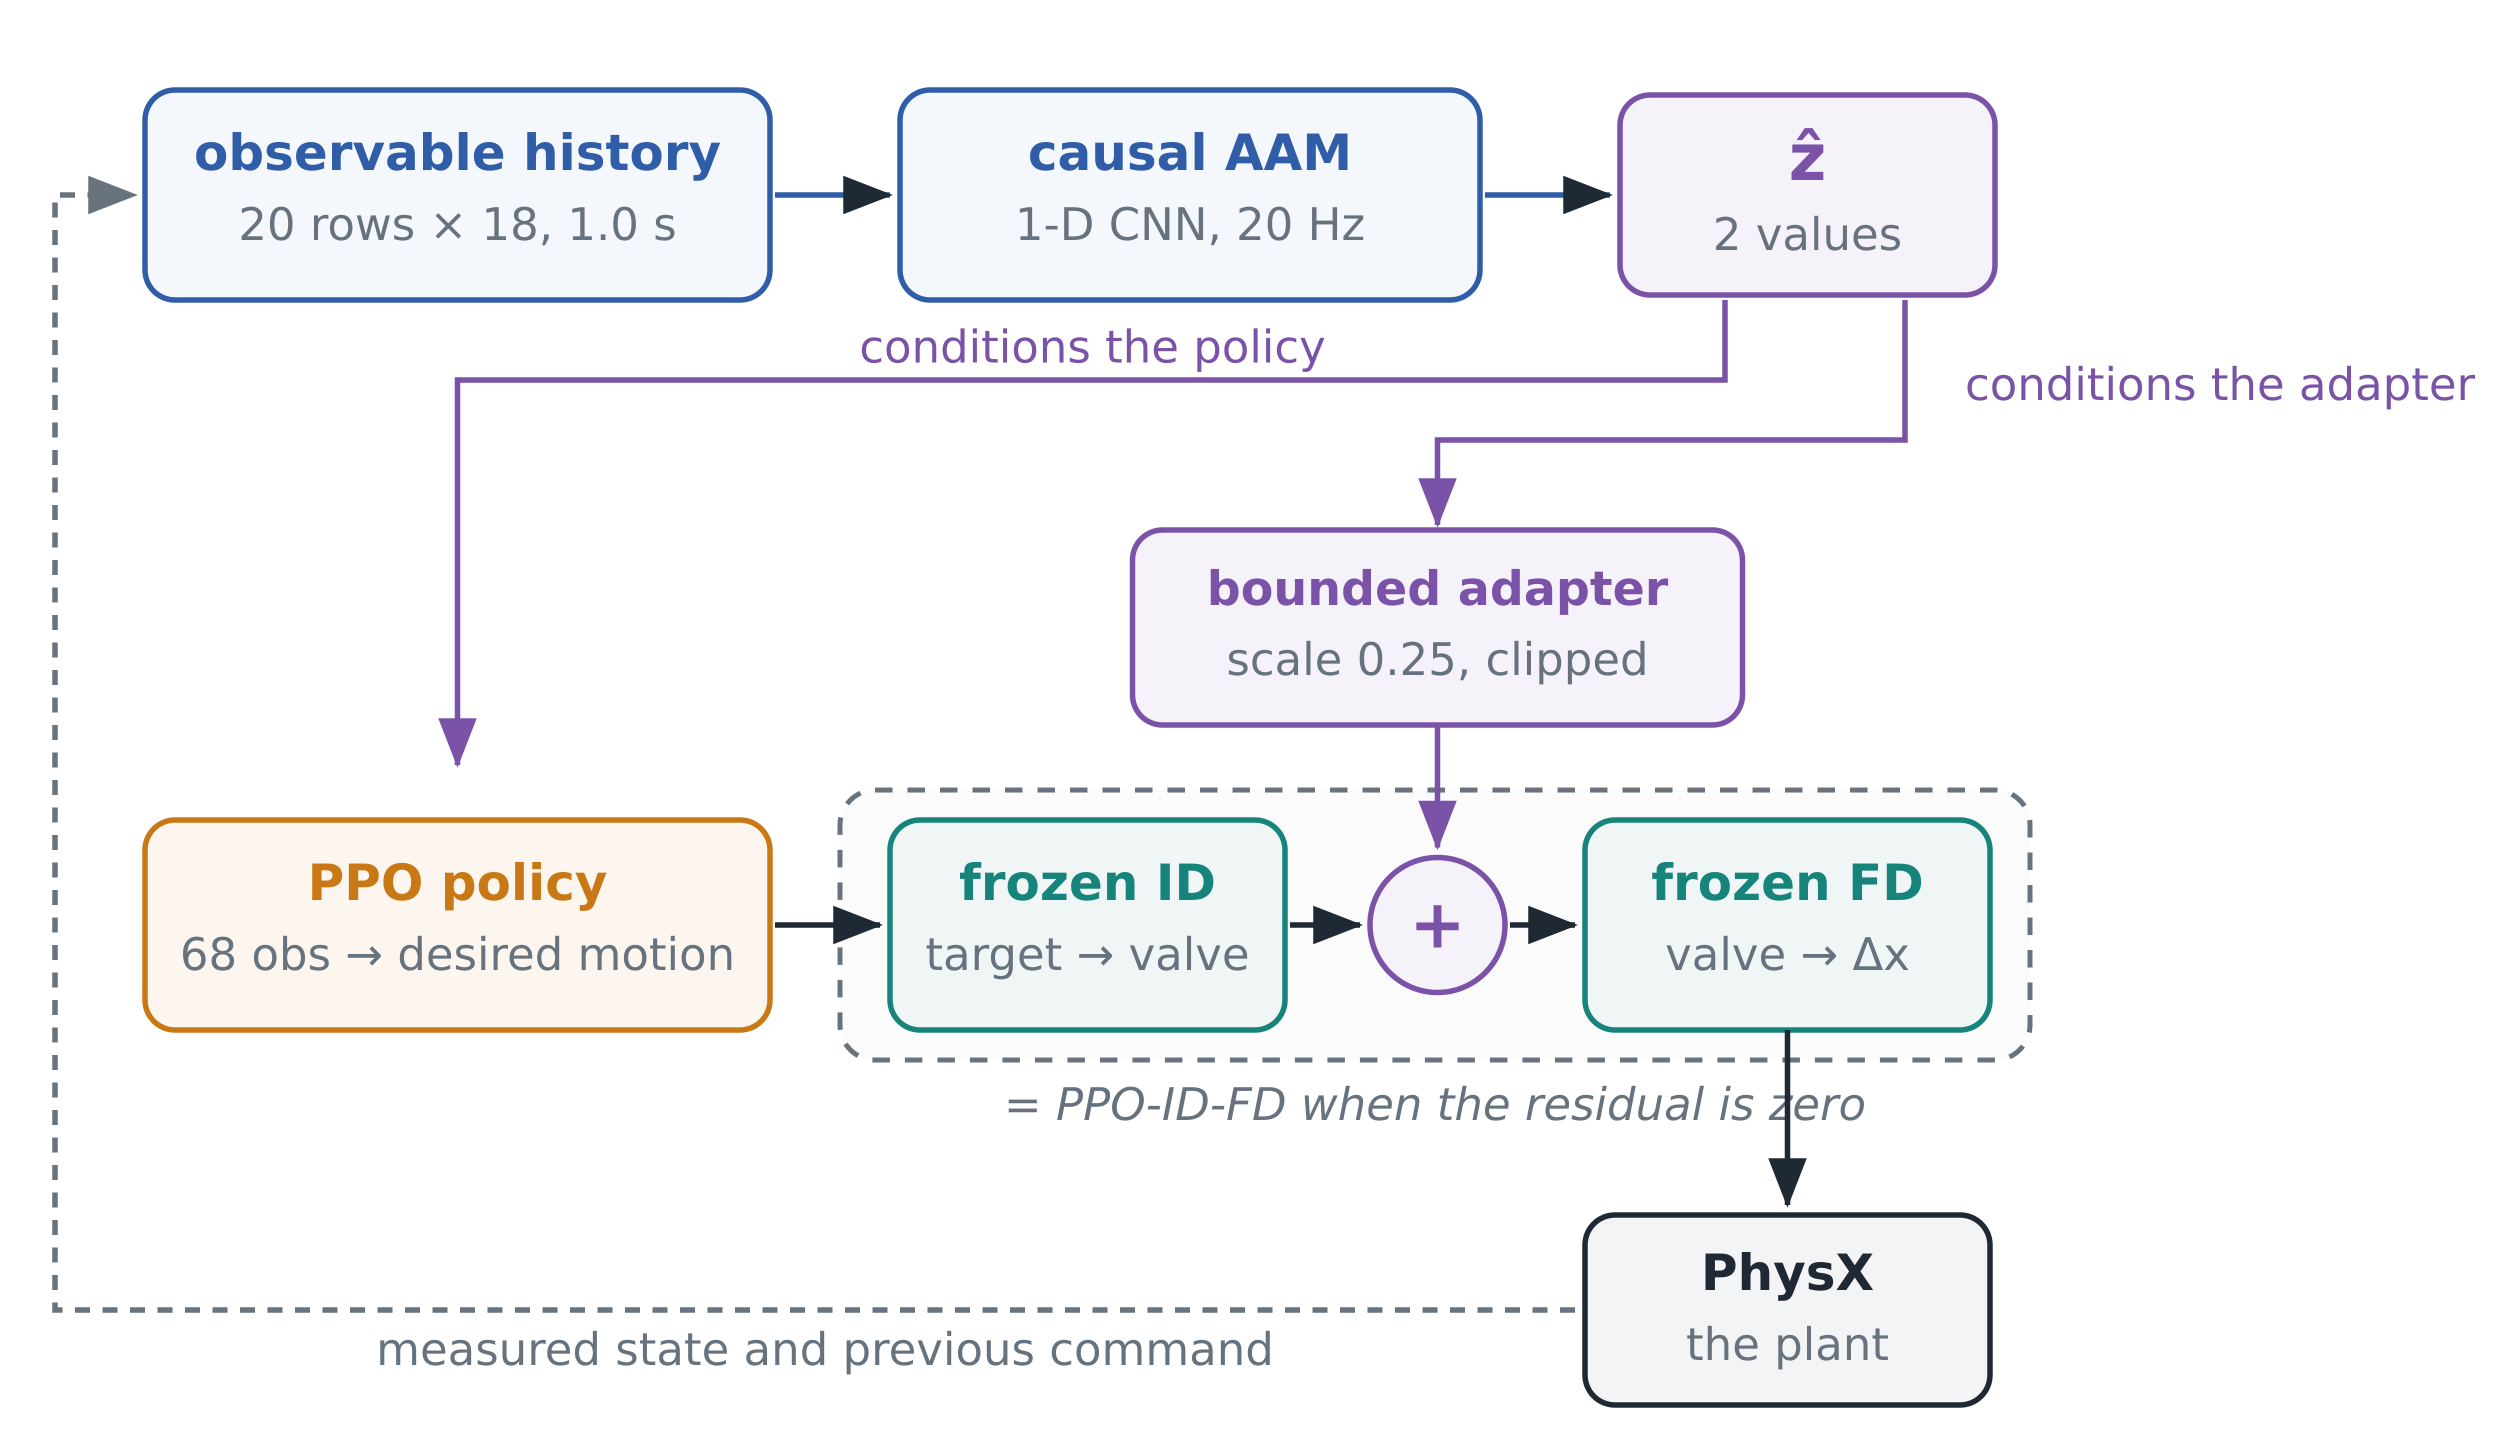
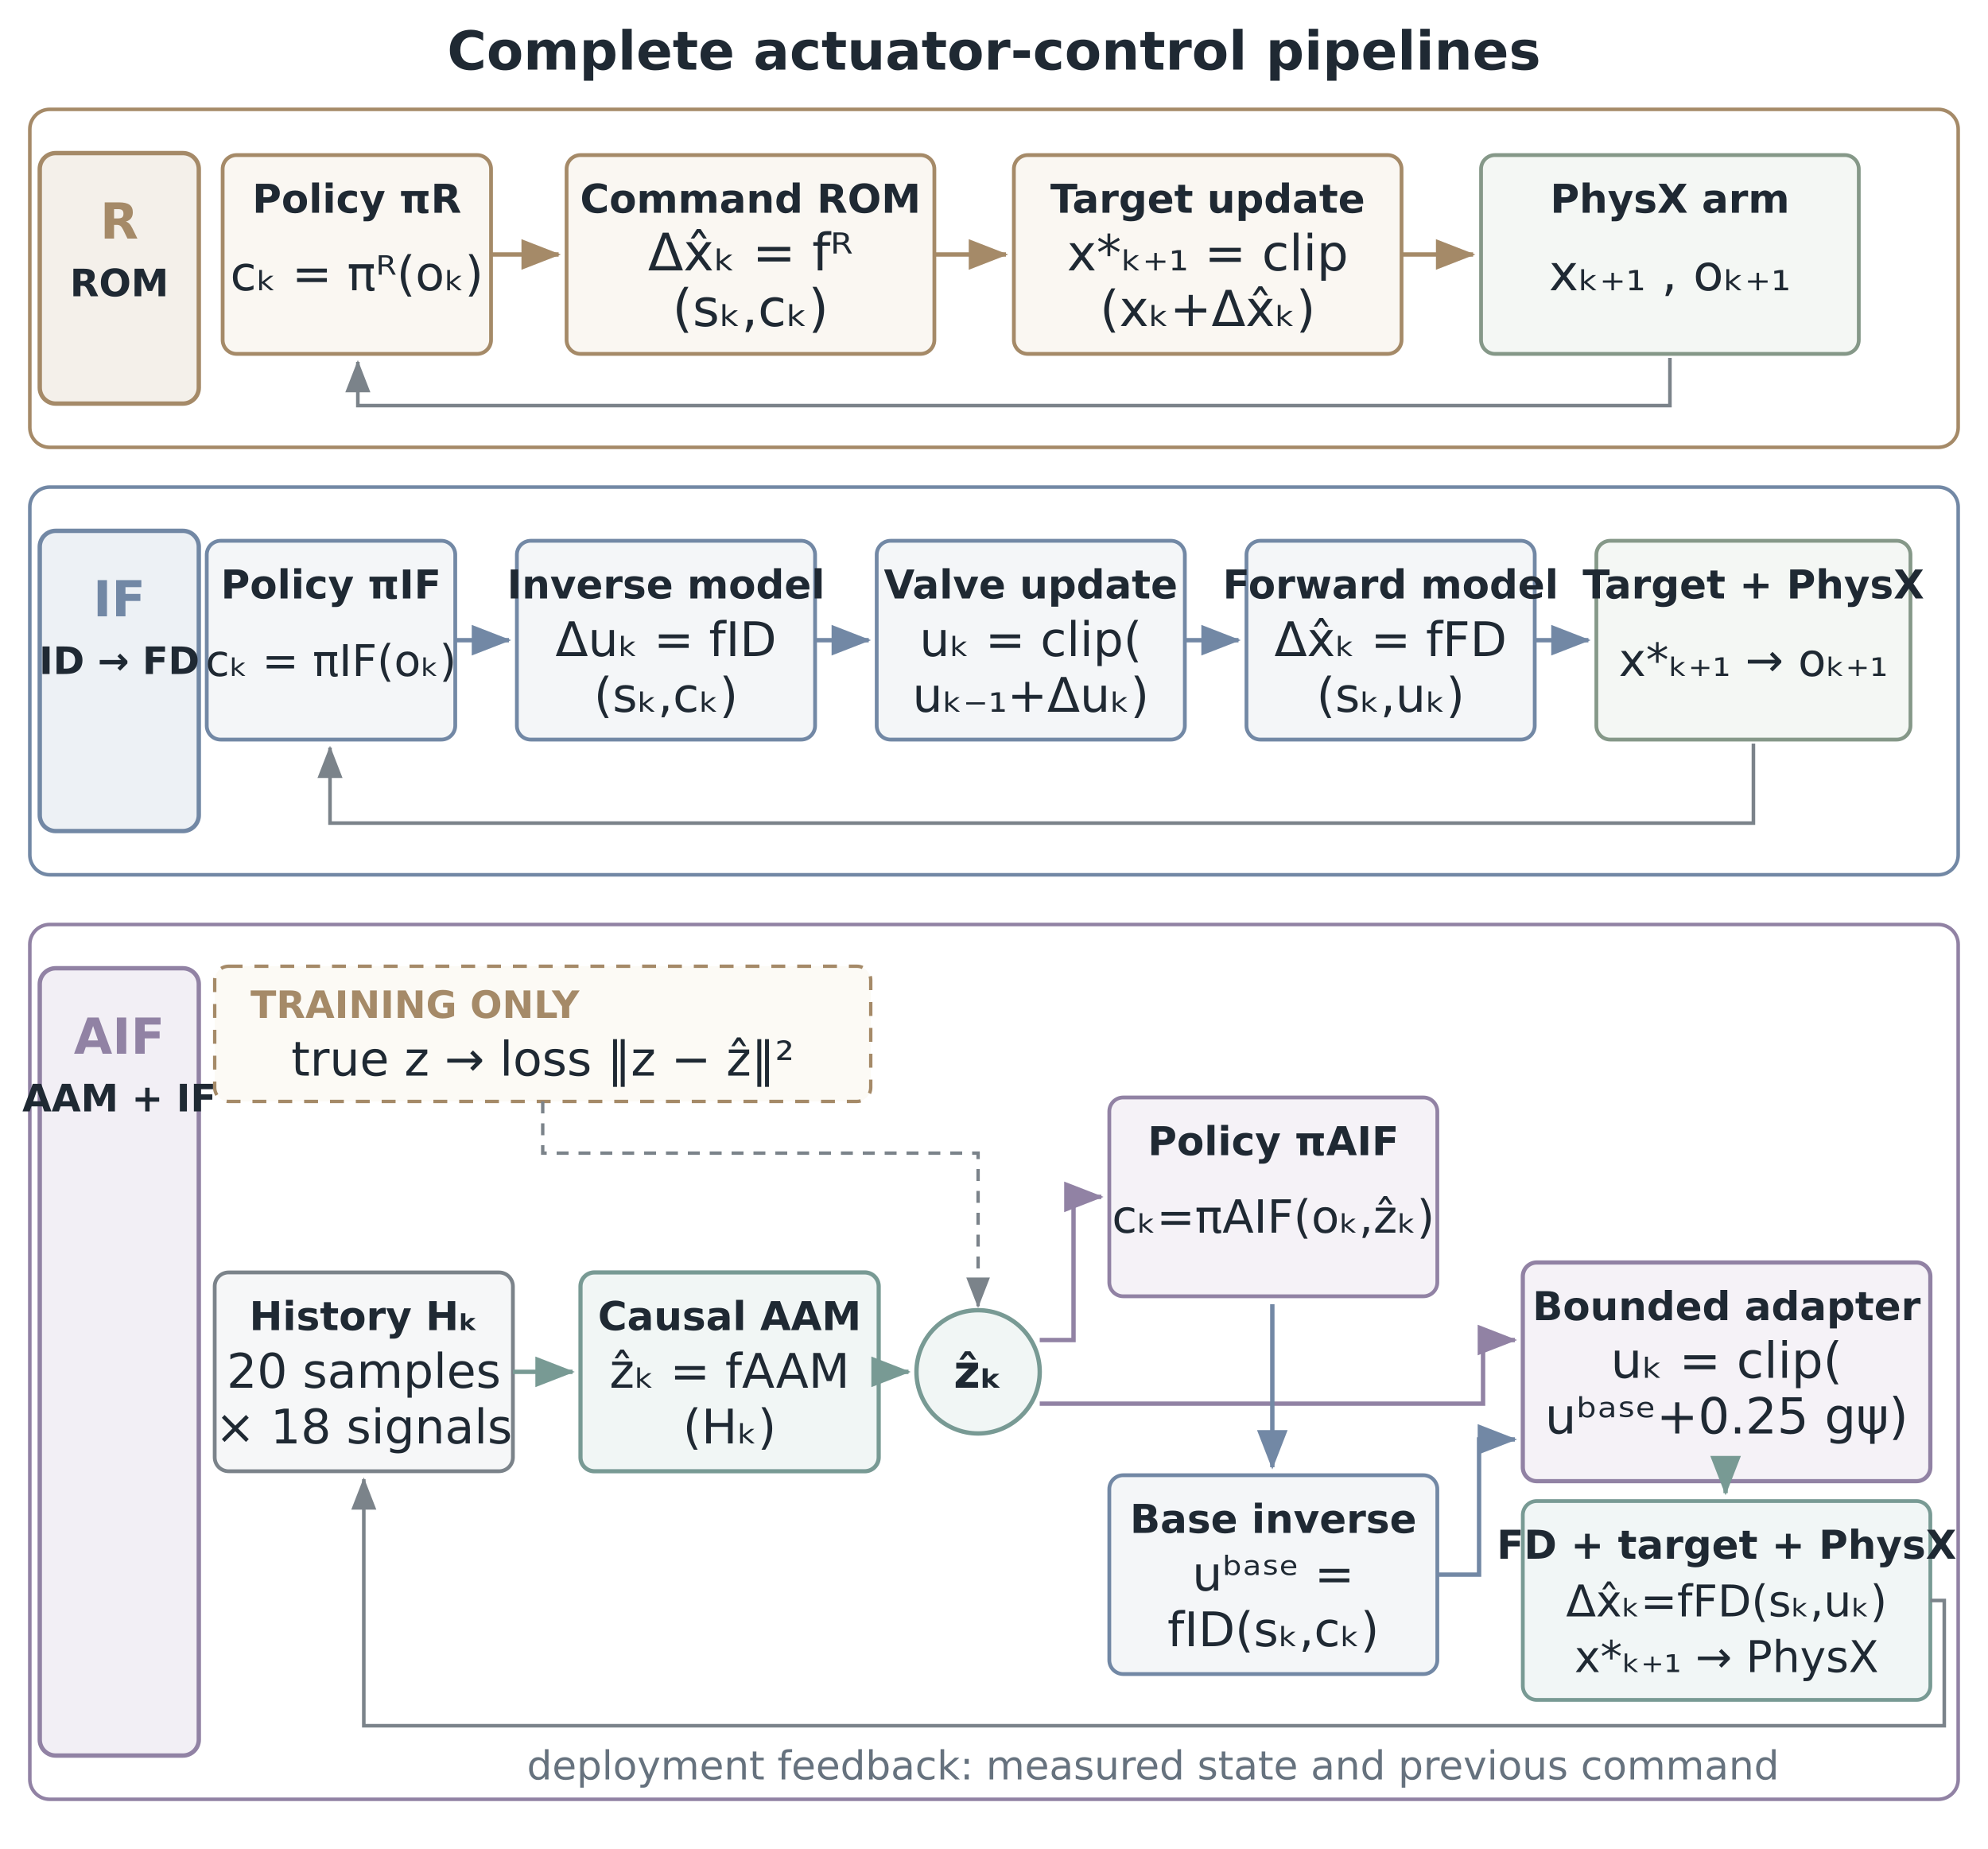
- <svg xmlns="http://www.w3.org/2000/svg" width="1000" height="580" viewBox="0 0 1000 580">
+ <svg xmlns="http://www.w3.org/2000/svg" width="1000" height="930" viewBox="0 0 1000 930">
  <defs>
    <marker id="arrowhead" markerWidth="9" markerHeight="7" refX="8.5" refY="3.5" orient="auto">
      <polygon points="0 0, 9 3.5, 0 7" fill="#1F2933" />
    </marker>
    <marker id="arrowpurple" markerWidth="9" markerHeight="7" refX="8.5" refY="3.5" orient="auto">
-       <polygon points="0 0, 9 3.5, 0 7" fill="#7A52A8" />
+       <polygon points="0 0, 9 3.5, 0 7" fill="#9182A4" />
    </marker>
    <marker id="arrowgray" markerWidth="9" markerHeight="7" refX="8.5" refY="3.5" orient="auto">
-       <polygon points="0 0, 9 3.5, 0 7" fill="#69737D" />
+       <polygon points="0 0, 9 3.5, 0 7" fill="#7B838A" />
    </marker>
    <marker id="arrowteal" markerWidth="9" markerHeight="7" refX="8.5" refY="3.5" orient="auto">
-       <polygon points="0 0, 9 3.5, 0 7" fill="#16847A" />
+       <polygon points="0 0, 9 3.5, 0 7" fill="#789A94" />
+     </marker>
+     <marker id="arroworange" markerWidth="9" markerHeight="7" refX="8.5" refY="3.5" orient="auto">
+       <polygon points="0 0, 9 3.5, 0 7" fill="#A58A68" />
+     </marker>
+     <marker id="arrowblue" markerWidth="9" markerHeight="7" refX="8.5" refY="3.5" orient="auto">
+       <polygon points="0 0, 9 3.5, 0 7" fill="#7288A5" />
    </marker>
  </defs>
-   <rect width="1000" height="580" fill="white" />
-   <rect x="58" y="36" width="250" height="84" rx="12" ry="12" fill="#F4F7FC" stroke="#2F5DA8" stroke-width="2.2" />
-   <text x="183" y="68" font-family="DejaVu Sans, Arial, sans-serif" font-size="20" fill="#2F5DA8" font-weight="bold" font-style="normal" text-anchor="middle">observable history</text>
-   <text x="183" y="96" font-family="DejaVu Sans, Arial, sans-serif" font-size="18" fill="#66727E" font-weight="normal" font-style="normal" text-anchor="middle">20 rows × 18, 1.0 s</text>
-   <rect x="360" y="36" width="232" height="84" rx="12" ry="12" fill="#F4F7FC" stroke="#2F5DA8" stroke-width="2.2" />
-   <text x="476" y="68" font-family="DejaVu Sans, Arial, sans-serif" font-size="20" fill="#2F5DA8" font-weight="bold" font-style="normal" text-anchor="middle">causal AAM</text>
-   <text x="476" y="96" font-family="DejaVu Sans, Arial, sans-serif" font-size="18" fill="#66727E" font-weight="normal" font-style="normal" text-anchor="middle">1-D CNN, 20 Hz</text>
-   <line x1="310" y1="78" x2="356" y2="78" stroke="#2F5DA8" stroke-width="2.2" marker-end="url(#arrowhead)" />
-   <rect x="648" y="38" width="150" height="80" rx="12" ry="12" fill="#F6F2FA" stroke="#7A52A8" stroke-width="2.2" />
-   <text x="723" y="72" font-family="DejaVu Sans, Arial, sans-serif" font-size="26" fill="#7A52A8" font-weight="bold" font-style="normal" text-anchor="middle">ẑ</text>
-   <text x="723" y="100" font-family="DejaVu Sans, Arial, sans-serif" font-size="18" fill="#66727E" font-weight="normal" font-style="normal" text-anchor="middle">2 values</text>
-   <line x1="594" y1="78" x2="644" y2="78" stroke="#2F5DA8" stroke-width="2.2" marker-end="url(#arrowhead)" />
-   <path d="M 690 120 L 690 152 L 183 152 L 183 306" fill="none" stroke="#7A52A8" stroke-width="2.2" marker-end="url(#arrowpurple)" />
-   <text x="437" y="145" font-family="DejaVu Sans, Arial, sans-serif" font-size="18" fill="#7A52A8" font-weight="normal" font-style="normal" text-anchor="middle">conditions the policy</text>
-   <path d="M 762 120 L 762 176 L 575 176 L 575 210" fill="none" stroke="#7A52A8" stroke-width="2.2" marker-end="url(#arrowpurple)" />
-   <text x="786" y="160" font-family="DejaVu Sans, Arial, sans-serif" font-size="18" fill="#7A52A8" font-weight="normal" font-style="normal" text-anchor="start">conditions the adapter</text>
-   <rect x="453" y="212" width="244" height="78" rx="12" ry="12" fill="#F6F2FA" stroke="#7A52A8" stroke-width="2.2" />
-   <text x="575" y="242" font-family="DejaVu Sans, Arial, sans-serif" font-size="19" fill="#7A52A8" font-weight="bold" font-style="normal" text-anchor="middle">bounded adapter</text>
-   <text x="575" y="270" font-family="DejaVu Sans, Arial, sans-serif" font-size="18" fill="#66727E" font-weight="normal" font-style="normal" text-anchor="middle">scale 0.25, clipped</text>
-   <rect x="336" y="316" width="476" height="108" rx="14" ry="14" fill="#FBFBFC" stroke="#69737D" stroke-width="2.0" stroke-dasharray="7 6" />
-   <rect x="356" y="328" width="158" height="84" rx="12" ry="12" fill="#EFF6F5" stroke="#16847A" stroke-width="2.2" />
-   <text x="435" y="360" font-family="DejaVu Sans, Arial, sans-serif" font-size="20" fill="#16847A" font-weight="bold" font-style="normal" text-anchor="middle">frozen ID</text>
-   <text x="435" y="388" font-family="DejaVu Sans, Arial, sans-serif" font-size="18" fill="#66727E" font-weight="normal" font-style="normal" text-anchor="middle">target → valve</text>
-   <circle cx="575" cy="370" r="27" fill="#F6F2FA" stroke="#7A52A8" stroke-width="2.2" />
-   <text x="575" y="379" font-family="DejaVu Sans, Arial, sans-serif" font-size="27" fill="#7A52A8" font-weight="bold" font-style="normal" text-anchor="middle">+</text>
-   <line x1="516" y1="370" x2="544" y2="370" stroke="#1F2933" stroke-width="2.2" marker-end="url(#arrowhead)" />
-   <path d="M 575 290 L 575 339" fill="none" stroke="#7A52A8" stroke-width="2.2" marker-end="url(#arrowpurple)" />
-   <rect x="634" y="328" width="162" height="84" rx="12" ry="12" fill="#EFF6F5" stroke="#16847A" stroke-width="2.2" />
-   <text x="715" y="360" font-family="DejaVu Sans, Arial, sans-serif" font-size="20" fill="#16847A" font-weight="bold" font-style="normal" text-anchor="middle">frozen FD</text>
-   <text x="715" y="388" font-family="DejaVu Sans, Arial, sans-serif" font-size="18" fill="#66727E" font-weight="normal" font-style="normal" text-anchor="middle">valve → Δx</text>
-   <line x1="604" y1="370" x2="630" y2="370" stroke="#1F2933" stroke-width="2.2" marker-end="url(#arrowhead)" />
-   <text x="574" y="448" font-family="DejaVu Sans, Arial, sans-serif" font-size="18" fill="#66727E" font-weight="normal" font-style="italic" text-anchor="middle">= PPO-ID-FD when the residual is zero</text>
-   <rect x="58" y="328" width="250" height="84" rx="12" ry="12" fill="#FDF6EE" stroke="#C97816" stroke-width="2.2" />
-   <text x="183" y="360" font-family="DejaVu Sans, Arial, sans-serif" font-size="20" fill="#C97816" font-weight="bold" font-style="normal" text-anchor="middle">PPO policy</text>
-   <text x="183" y="388" font-family="DejaVu Sans, Arial, sans-serif" font-size="18" fill="#66727E" font-weight="normal" font-style="normal" text-anchor="middle">68 obs → desired motion</text>
-   <line x1="310" y1="370" x2="352" y2="370" stroke="#1F2933" stroke-width="2.2" marker-end="url(#arrowhead)" />
-   <rect x="634" y="486" width="162" height="76" rx="12" ry="12" fill="#F3F4F5" stroke="#1F2933" stroke-width="2.2" />
-   <text x="715" y="516" font-family="DejaVu Sans, Arial, sans-serif" font-size="20" fill="#1F2933" font-weight="bold" font-style="normal" text-anchor="middle">PhysX</text>
-   <text x="715" y="544" font-family="DejaVu Sans, Arial, sans-serif" font-size="18" fill="#66727E" font-weight="normal" font-style="normal" text-anchor="middle">the plant</text>
-   <path d="M 715 412 L 715 482" fill="none" stroke="#1F2933" stroke-width="2.2" marker-end="url(#arrowhead)" />
-   <path d="M 630 524 L 22 524 L 22 78 L 54 78" fill="none" stroke="#69737D" stroke-width="2.2" stroke-dasharray="6 5" marker-end="url(#arrowgray)" />
-   <text x="330" y="546" font-family="DejaVu Sans, Arial, sans-serif" font-size="18" fill="#66727E" font-weight="normal" font-style="normal" text-anchor="middle">measured state and previous command</text>
+   <rect width="1000" height="930" fill="white" />
+   <text x="500" y="35" font-family="DejaVu Sans, Arial, sans-serif" font-size="27" fill="#1F2933" font-weight="bold" font-style="normal" text-anchor="middle">Complete actuator-control pipelines</text>
+   <rect x="15" y="55" width="970" height="170" rx="10" ry="10" fill="#FFFFFF" stroke="#A58A68" stroke-width="1.8" />
+   <rect x="20" y="77" width="80" height="126" rx="8" ry="8" fill="#F4F0EA" stroke="#A58A68" stroke-width="2.2" />
+   <text x="60" y="120" font-family="DejaVu Sans, Arial, sans-serif" font-size="25" fill="#A58A68" font-weight="bold" font-style="normal" text-anchor="middle">R</text>
+   <text x="60" y="149" font-family="DejaVu Sans, Arial, sans-serif" font-size="19" fill="#1F2933" font-weight="bold" font-style="normal" text-anchor="middle">ROM</text>
+   <rect x="112" y="78" width="135" height="100" rx="7" ry="7" fill="#FAF7F2" stroke="#A58A68" stroke-width="1.9" />
+   <text x="179.5" y="107" font-family="DejaVu Sans, Arial, sans-serif" font-size="20" fill="#1F2933" font-weight="bold" font-style="normal" text-anchor="middle">Policy  πR</text>
+   <text x="179.5" y="146" font-family="DejaVu Sans, Arial, sans-serif" font-size="24" fill="#1F2933" font-weight="500" font-style="normal" text-anchor="middle">cₖ = πᴿ(oₖ)</text>
+   <rect x="285" y="78" width="185" height="100" rx="7" ry="7" fill="#FAF7F2" stroke="#A58A68" stroke-width="1.9" />
+   <text x="377.5" y="107" font-family="DejaVu Sans, Arial, sans-serif" font-size="20" fill="#1F2933" font-weight="bold" font-style="normal" text-anchor="middle">Command ROM</text>
+   <text x="377.5" y="136" font-family="DejaVu Sans, Arial, sans-serif" font-size="26" fill="#1F2933" font-weight="500" font-style="normal" text-anchor="middle">Δx̂ₖ = fᴿ</text>
+   <text x="377.5" y="164" font-family="DejaVu Sans, Arial, sans-serif" font-size="26" fill="#1F2933" font-weight="500" font-style="normal" text-anchor="middle">(sₖ,cₖ)</text>
+   <rect x="510" y="78" width="195" height="100" rx="7" ry="7" fill="#FAF7F2" stroke="#A58A68" stroke-width="1.9" />
+   <text x="607.5" y="107" font-family="DejaVu Sans, Arial, sans-serif" font-size="20" fill="#1F2933" font-weight="bold" font-style="normal" text-anchor="middle">Target update</text>
+   <text x="607.5" y="136" font-family="DejaVu Sans, Arial, sans-serif" font-size="25" fill="#1F2933" font-weight="500" font-style="normal" text-anchor="middle">x*ₖ₊₁ = clip</text>
+   <text x="607.5" y="164" font-family="DejaVu Sans, Arial, sans-serif" font-size="25" fill="#1F2933" font-weight="500" font-style="normal" text-anchor="middle">(xₖ+Δx̂ₖ)</text>
+   <rect x="745" y="78" width="190" height="100" rx="7" ry="7" fill="#F4F7F4" stroke="#859888" stroke-width="1.9" />
+   <text x="840.0" y="107" font-family="DejaVu Sans, Arial, sans-serif" font-size="20" fill="#1F2933" font-weight="bold" font-style="normal" text-anchor="middle">PhysX arm</text>
+   <text x="840.0" y="146" font-family="DejaVu Sans, Arial, sans-serif" font-size="25" fill="#1F2933" font-weight="500" font-style="normal" text-anchor="middle">xₖ₊₁ , oₖ₊₁</text>
+   <line x1="247" y1="128" x2="281" y2="128" stroke="#A58A68" stroke-width="2.2" marker-end="url(#arroworange)" />
+   <line x1="470" y1="128" x2="506" y2="128" stroke="#A58A68" stroke-width="2.2" marker-end="url(#arroworange)" />
+   <line x1="705" y1="128" x2="741" y2="128" stroke="#A58A68" stroke-width="2.2" marker-end="url(#arroworange)" />
+   <path d="M 840 180 L 840 204 L 180 204 L 180 182" fill="none" stroke="#7B838A" stroke-width="1.8" marker-end="url(#arrowgray)" />
+   <rect x="15" y="245" width="970" height="195" rx="10" ry="10" fill="#FFFFFF" stroke="#7288A5" stroke-width="1.8" />
+   <rect x="20" y="267" width="80" height="151" rx="8" ry="8" fill="#EDF1F5" stroke="#7288A5" stroke-width="2.2" />
+   <text x="60" y="310" font-family="DejaVu Sans, Arial, sans-serif" font-size="25" fill="#7288A5" font-weight="bold" font-style="normal" text-anchor="middle">IF</text>
+   <text x="60" y="339" font-family="DejaVu Sans, Arial, sans-serif" font-size="19" fill="#1F2933" font-weight="bold" font-style="normal" text-anchor="middle">ID → FD</text>
+   <rect x="104" y="272" width="125" height="100" rx="7" ry="7" fill="#F4F6F8" stroke="#7288A5" stroke-width="1.9" />
+   <text x="166.5" y="301" font-family="DejaVu Sans, Arial, sans-serif" font-size="20" fill="#1F2933" font-weight="bold" font-style="normal" text-anchor="middle">Policy  πIF</text>
+   <text x="166.5" y="340" font-family="DejaVu Sans, Arial, sans-serif" font-size="22" fill="#1F2933" font-weight="500" font-style="normal" text-anchor="middle">cₖ = πIF(oₖ)</text>
+   <rect x="260" y="272" width="150" height="100" rx="7" ry="7" fill="#F4F6F8" stroke="#7288A5" stroke-width="1.9" />
+   <text x="335.0" y="301" font-family="DejaVu Sans, Arial, sans-serif" font-size="20" fill="#1F2933" font-weight="bold" font-style="normal" text-anchor="middle">Inverse model</text>
+   <text x="335.0" y="330" font-family="DejaVu Sans, Arial, sans-serif" font-size="24" fill="#1F2933" font-weight="500" font-style="normal" text-anchor="middle">Δuₖ = fID</text>
+   <text x="335.0" y="358" font-family="DejaVu Sans, Arial, sans-serif" font-size="24" fill="#1F2933" font-weight="500" font-style="normal" text-anchor="middle">(sₖ,cₖ)</text>
+   <rect x="441" y="272" width="155" height="100" rx="7" ry="7" fill="#F4F6F8" stroke="#7288A5" stroke-width="1.9" />
+   <text x="518.5" y="301" font-family="DejaVu Sans, Arial, sans-serif" font-size="20" fill="#1F2933" font-weight="bold" font-style="normal" text-anchor="middle">Valve update</text>
+   <text x="518.5" y="330" font-family="DejaVu Sans, Arial, sans-serif" font-size="24" fill="#1F2933" font-weight="500" font-style="normal" text-anchor="middle">uₖ = clip(</text>
+   <text x="518.5" y="358" font-family="DejaVu Sans, Arial, sans-serif" font-size="24" fill="#1F2933" font-weight="500" font-style="normal" text-anchor="middle">uₖ₋₁+Δuₖ)</text>
+   <rect x="627" y="272" width="145" height="100" rx="7" ry="7" fill="#F4F6F8" stroke="#7288A5" stroke-width="1.9" />
+   <text x="699.5" y="301" font-family="DejaVu Sans, Arial, sans-serif" font-size="20" fill="#1F2933" font-weight="bold" font-style="normal" text-anchor="middle">Forward model</text>
+   <text x="699.5" y="330" font-family="DejaVu Sans, Arial, sans-serif" font-size="24" fill="#1F2933" font-weight="500" font-style="normal" text-anchor="middle">Δx̂ₖ = fFD</text>
+   <text x="699.5" y="358" font-family="DejaVu Sans, Arial, sans-serif" font-size="24" fill="#1F2933" font-weight="500" font-style="normal" text-anchor="middle">(sₖ,uₖ)</text>
+   <rect x="803" y="272" width="158" height="100" rx="7" ry="7" fill="#F4F7F4" stroke="#859888" stroke-width="1.9" />
+   <text x="882.0" y="301" font-family="DejaVu Sans, Arial, sans-serif" font-size="20" fill="#1F2933" font-weight="bold" font-style="normal" text-anchor="middle">Target + PhysX</text>
+   <text x="882.0" y="340" font-family="DejaVu Sans, Arial, sans-serif" font-size="23" fill="#1F2933" font-weight="500" font-style="normal" text-anchor="middle">x*ₖ₊₁ → oₖ₊₁</text>
+   <line x1="229" y1="322" x2="256" y2="322" stroke="#7288A5" stroke-width="2.2" marker-end="url(#arrowblue)" />
+   <line x1="410" y1="322" x2="437" y2="322" stroke="#7288A5" stroke-width="2.2" marker-end="url(#arrowblue)" />
+   <line x1="596" y1="322" x2="623" y2="322" stroke="#7288A5" stroke-width="2.2" marker-end="url(#arrowblue)" />
+   <line x1="772" y1="322" x2="799" y2="322" stroke="#7288A5" stroke-width="2.2" marker-end="url(#arrowblue)" />
+   <path d="M 882 374 L 882 414 L 166 414 L 166 376" fill="none" stroke="#7B838A" stroke-width="1.8" marker-end="url(#arrowgray)" />
+   <rect x="15" y="465" width="970" height="440" rx="10" ry="10" fill="#FFFFFF" stroke="#9182A4" stroke-width="1.8" />
+   <rect x="20" y="487" width="80" height="396" rx="8" ry="8" fill="#F2EFF5" stroke="#9182A4" stroke-width="2.2" />
+   <text x="60" y="530" font-family="DejaVu Sans, Arial, sans-serif" font-size="25" fill="#9182A4" font-weight="bold" font-style="normal" text-anchor="middle">AIF</text>
+   <text x="60" y="559" font-family="DejaVu Sans, Arial, sans-serif" font-size="19" fill="#1F2933" font-weight="bold" font-style="normal" text-anchor="middle">AAM + IF</text>
+   <rect x="108" y="486" width="330" height="68" rx="7" ry="7" fill="#FCFAF5" stroke="#A58A68" stroke-width="1.7" stroke-dasharray="7 6" />
+   <text x="126" y="512" font-family="DejaVu Sans, Arial, sans-serif" font-size="19" fill="#A58A68" font-weight="bold" font-style="normal" text-anchor="start">TRAINING ONLY</text>
+   <text x="273" y="541" font-family="DejaVu Sans, Arial, sans-serif" font-size="24" fill="#1F2933" font-weight="500" font-style="normal" text-anchor="middle">true z  →  loss ‖z − ẑ‖²</text>
+   <rect x="108" y="640" width="150" height="100" rx="7" ry="7" fill="#F6F7F8" stroke="#7B838A" stroke-width="1.9" />
+   <text x="183.0" y="669" font-family="DejaVu Sans, Arial, sans-serif" font-size="20" fill="#1F2933" font-weight="bold" font-style="normal" text-anchor="middle">History Hₖ</text>
+   <text x="183.0" y="698" font-family="DejaVu Sans, Arial, sans-serif" font-size="24" fill="#1F2933" font-weight="500" font-style="normal" text-anchor="middle">20 samples</text>
+   <text x="183.0" y="726" font-family="DejaVu Sans, Arial, sans-serif" font-size="24" fill="#1F2933" font-weight="500" font-style="normal" text-anchor="middle">× 18 signals</text>
+   <rect x="292" y="640" width="150" height="100" rx="7" ry="7" fill="#F1F6F5" stroke="#789A94" stroke-width="2.1" />
+   <text x="367.0" y="669" font-family="DejaVu Sans, Arial, sans-serif" font-size="20" fill="#1F2933" font-weight="bold" font-style="normal" text-anchor="middle">Causal AAM</text>
+   <text x="367.0" y="698" font-family="DejaVu Sans, Arial, sans-serif" font-size="24" fill="#1F2933" font-weight="500" font-style="normal" text-anchor="middle">ẑₖ = fAAM</text>
+   <text x="367.0" y="726" font-family="DejaVu Sans, Arial, sans-serif" font-size="24" fill="#1F2933" font-weight="500" font-style="normal" text-anchor="middle">(Hₖ)</text>
+   <line x1="258" y1="690" x2="288" y2="690" stroke="#789A94" stroke-width="2.2" marker-end="url(#arrowteal)" />
+   <circle cx="492" cy="690" r="31" fill="#F1F6F5" stroke="#789A94" stroke-width="2.2" />
+   <text x="492" y="698" font-family="DejaVu Sans, Arial, sans-serif" font-size="23" fill="#1F2933" font-weight="bold" font-style="normal" text-anchor="middle">ẑₖ</text>
+   <line x1="442" y1="690" x2="457" y2="690" stroke="#789A94" stroke-width="2.2" marker-end="url(#arrowteal)" />
+   <path d="M 273 554 L 273 580 L 492 580 L 492 657" fill="none" stroke="#7B838A" stroke-width="1.7" stroke-dasharray="6 5" marker-end="url(#arrowgray)" />
+   <rect x="558" y="552" width="165" height="100" rx="7" ry="7" fill="#F5F2F7" stroke="#9182A4" stroke-width="1.9" />
+   <text x="640.5" y="581" font-family="DejaVu Sans, Arial, sans-serif" font-size="20" fill="#1F2933" font-weight="bold" font-style="normal" text-anchor="middle">Policy  πAIF</text>
+   <text x="640.5" y="620" font-family="DejaVu Sans, Arial, sans-serif" font-size="23" fill="#1F2933" font-weight="500" font-style="normal" text-anchor="middle">cₖ=πAIF(oₖ,ẑₖ)</text>
+   <rect x="558" y="742" width="165" height="100" rx="7" ry="7" fill="#F4F6F8" stroke="#7288A5" stroke-width="1.9" />
+   <text x="640.5" y="771" font-family="DejaVu Sans, Arial, sans-serif" font-size="20" fill="#1F2933" font-weight="bold" font-style="normal" text-anchor="middle">Base inverse</text>
+   <text x="640.5" y="800" font-family="DejaVu Sans, Arial, sans-serif" font-size="24" fill="#1F2933" font-weight="500" font-style="normal" text-anchor="middle">uᵇᵃˢᵉ =</text>
+   <text x="640.5" y="828" font-family="DejaVu Sans, Arial, sans-serif" font-size="24" fill="#1F2933" font-weight="500" font-style="normal" text-anchor="middle">fID(sₖ,cₖ)</text>
+   <rect x="766" y="635" width="205" height="110" rx="7" ry="7" fill="#F5F2F7" stroke="#9182A4" stroke-width="2.1" />
+   <text x="868.5" y="664" font-family="DejaVu Sans, Arial, sans-serif" font-size="20" fill="#1F2933" font-weight="bold" font-style="normal" text-anchor="middle">Bounded adapter</text>
+   <text x="868.5" y="693" font-family="DejaVu Sans, Arial, sans-serif" font-size="25" fill="#1F2933" font-weight="500" font-style="normal" text-anchor="middle">uₖ = clip(</text>
+   <text x="868.5" y="721" font-family="DejaVu Sans, Arial, sans-serif" font-size="25" fill="#1F2933" font-weight="500" font-style="normal" text-anchor="middle">uᵇᵃˢᵉ+0.25 gψ)</text>
+   <rect x="766" y="755" width="205" height="100" rx="7" ry="7" fill="#F1F6F6" stroke="#789A94" stroke-width="1.9" />
+   <text x="868.5" y="784" font-family="DejaVu Sans, Arial, sans-serif" font-size="20" fill="#1F2933" font-weight="bold" font-style="normal" text-anchor="middle">FD + target + PhysX</text>
+   <text x="868.5" y="813" font-family="DejaVu Sans, Arial, sans-serif" font-size="22" fill="#1F2933" font-weight="500" font-style="normal" text-anchor="middle">Δx̂ₖ=fFD(sₖ,uₖ)</text>
+   <text x="868.5" y="841" font-family="DejaVu Sans, Arial, sans-serif" font-size="22" fill="#1F2933" font-weight="500" font-style="normal" text-anchor="middle">x*ₖ₊₁ → PhysX</text>
+   <path d="M 523 674 L 540 674 L 540 602 L 554 602" fill="none" stroke="#9182A4" stroke-width="2.2" marker-end="url(#arrowpurple)" />
+   <path d="M 523 706 L 746 706 L 746 674 L 762 674" fill="none" stroke="#9182A4" stroke-width="2.2" marker-end="url(#arrowpurple)" />
+   <line x1="640" y1="656" x2="640" y2="738" stroke="#7288A5" stroke-width="2.2" marker-end="url(#arrowblue)" />
+   <path d="M 723 792 L 744 792 L 744 724 L 762 724" fill="none" stroke="#7288A5" stroke-width="2.2" marker-end="url(#arrowblue)" />
+   <line x1="868" y1="749" x2="868" y2="751" stroke="#789A94" stroke-width="2.2" marker-end="url(#arrowteal)" />
+   <path d="M 971 805 L 978 805 L 978 868 L 183 868 L 183 744" fill="none" stroke="#7B838A" stroke-width="1.8" marker-end="url(#arrowgray)" />
+   <text x="580" y="895" font-family="DejaVu Sans, Arial, sans-serif" font-size="20" fill="#66727E" font-weight="normal" font-style="normal" text-anchor="middle">deployment feedback: measured state and previous command</text>
</svg>
